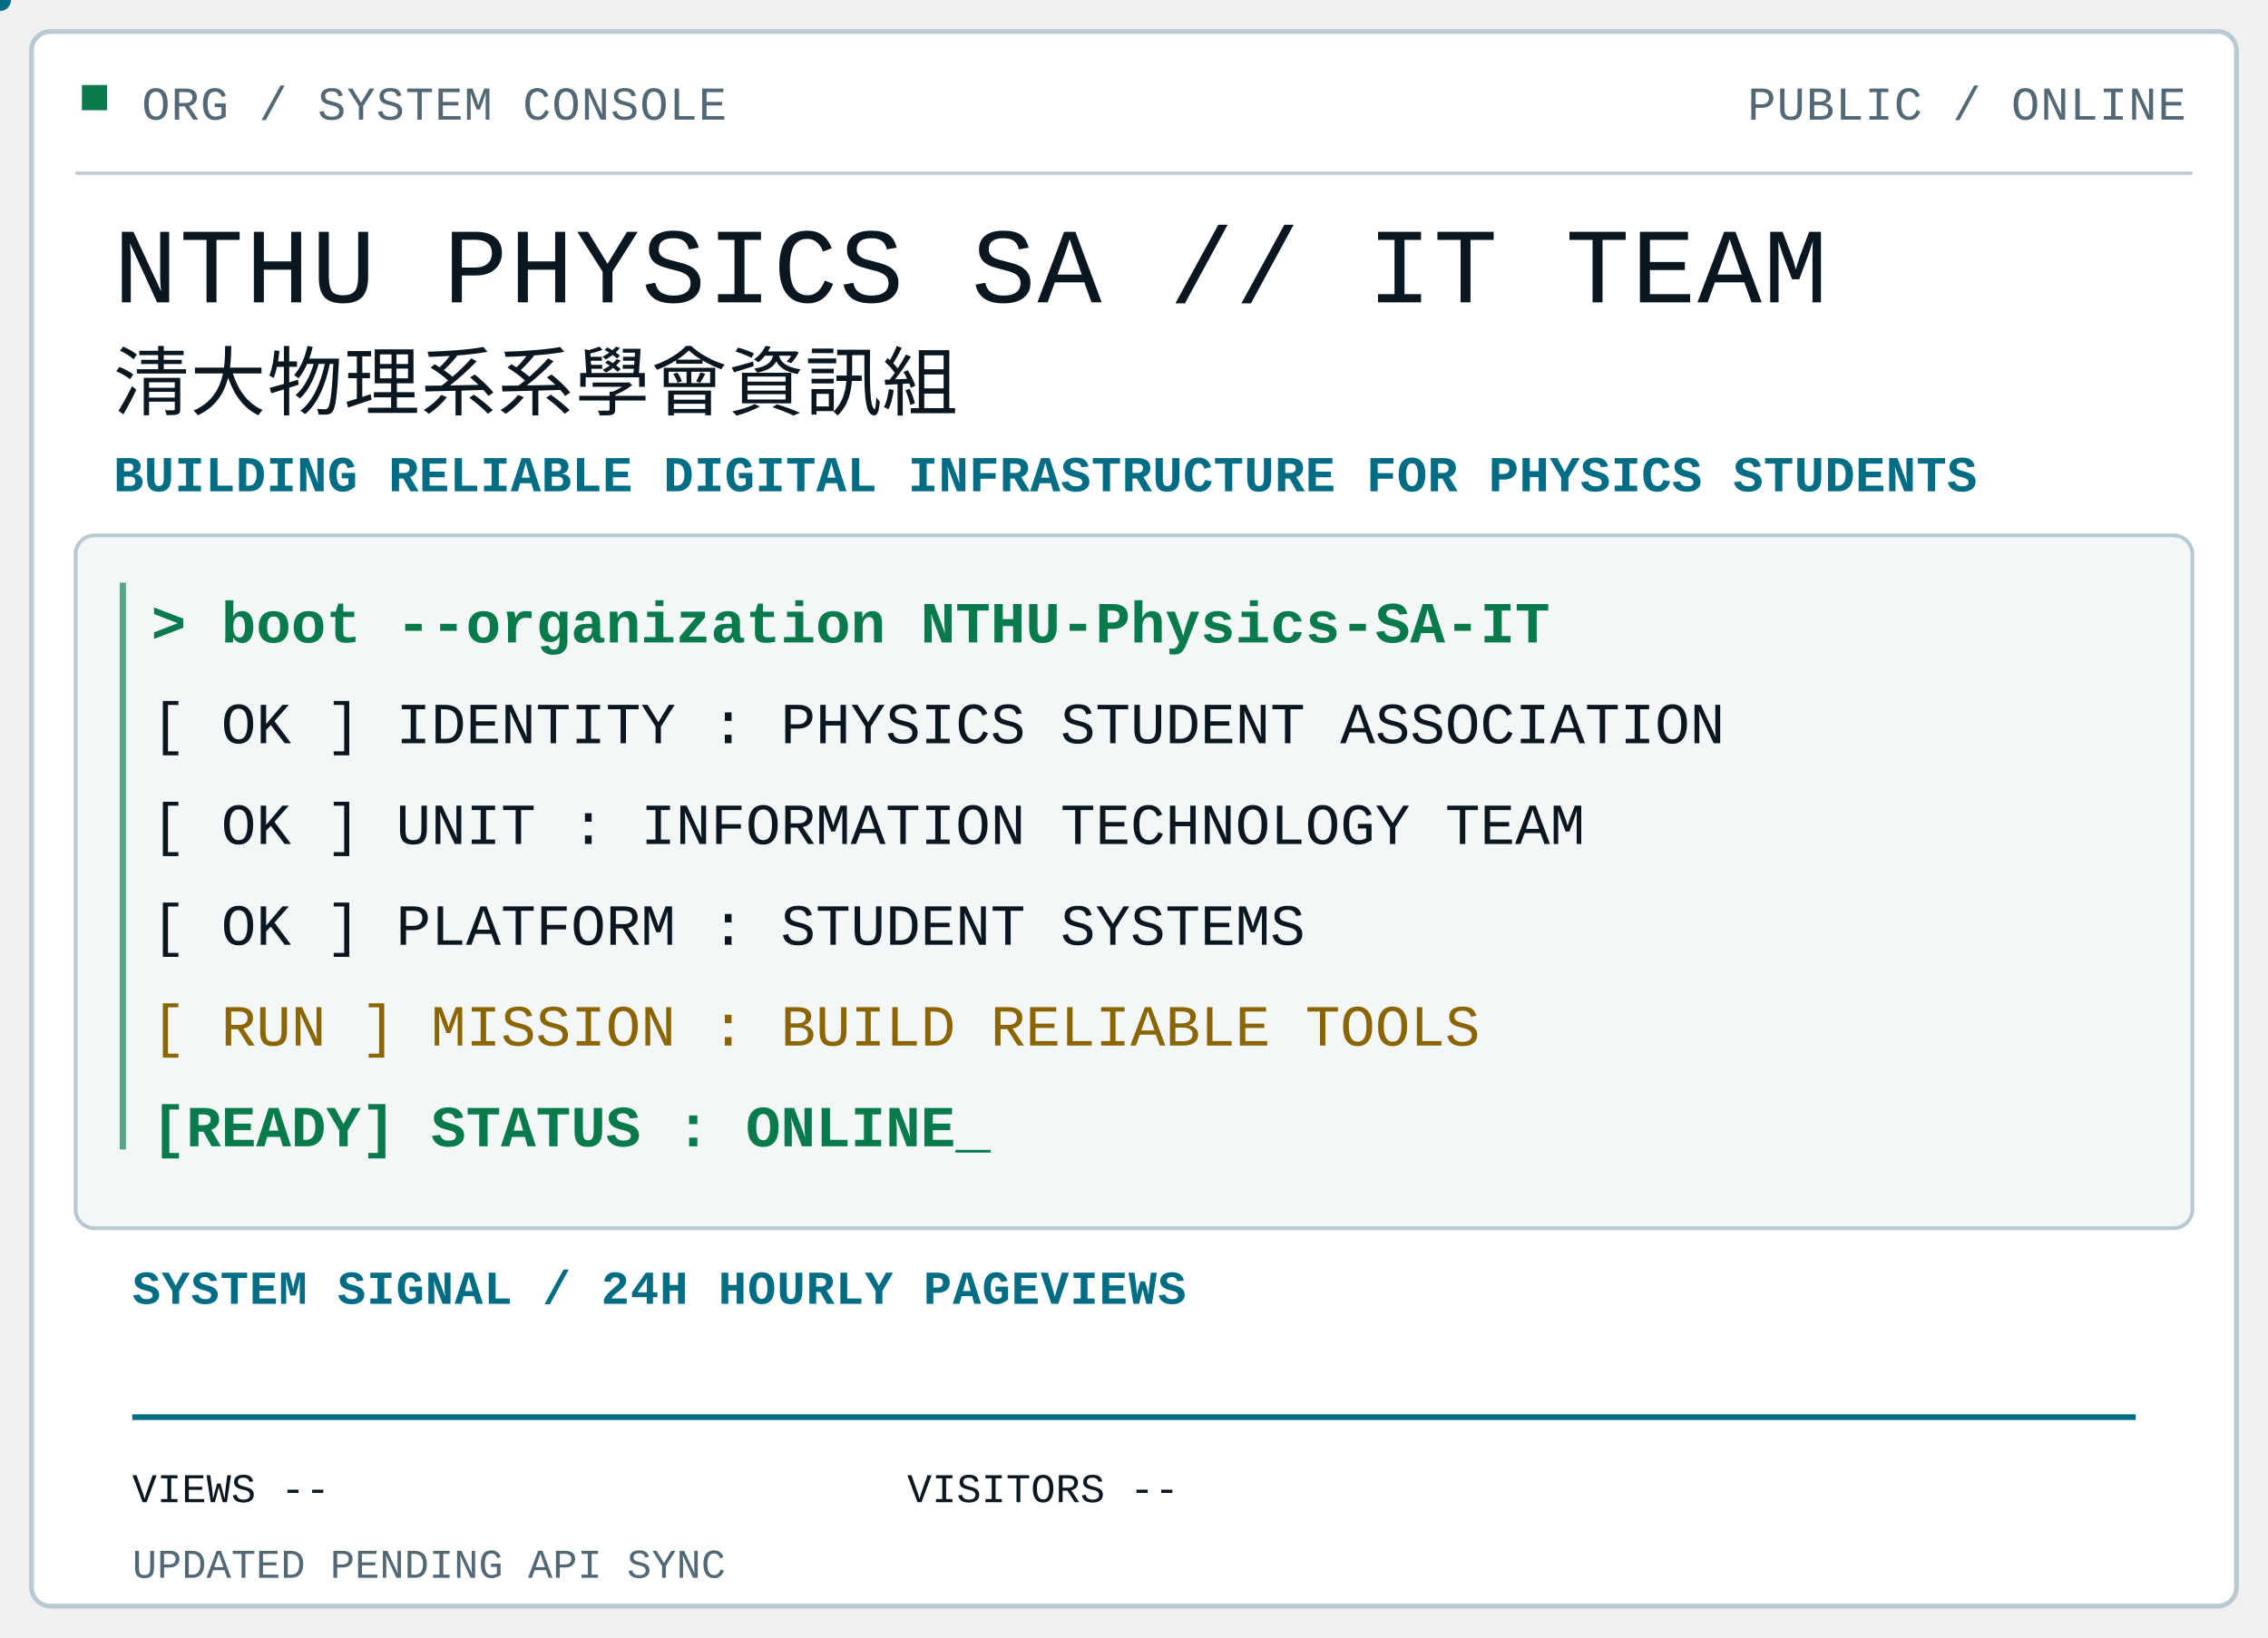
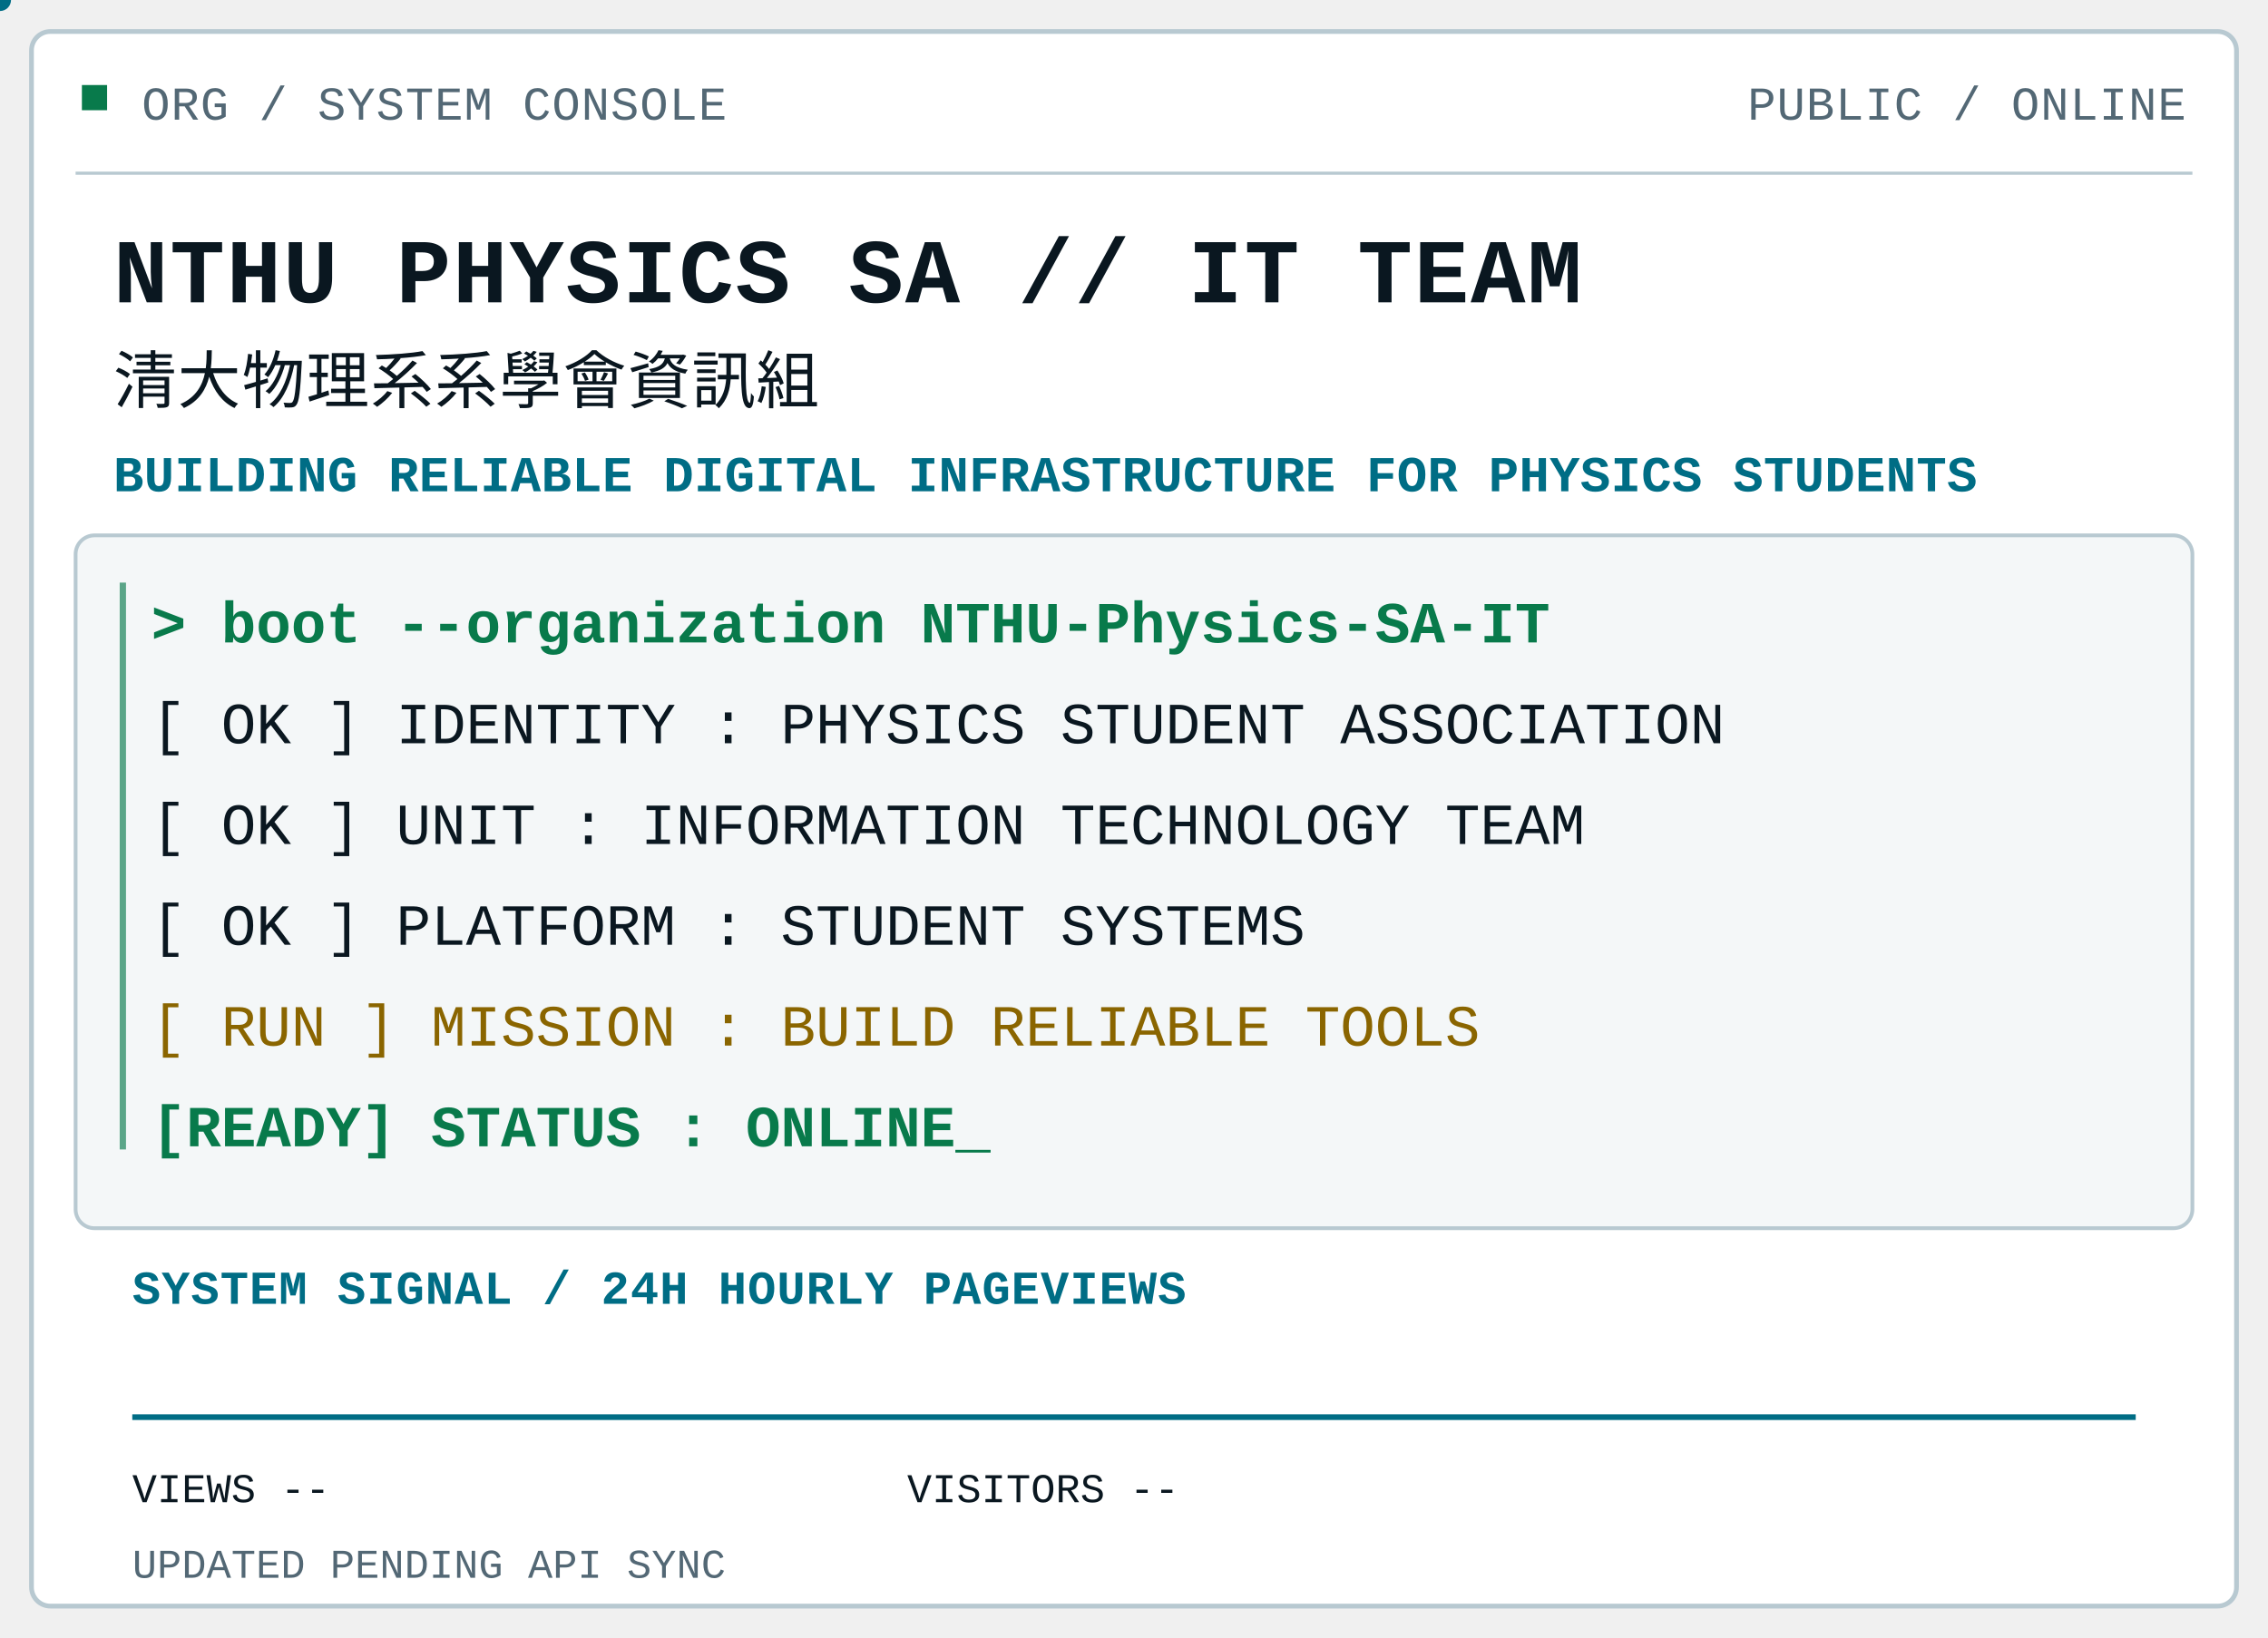
<svg xmlns="http://www.w3.org/2000/svg" viewBox="0 0 720 520" role="img" aria-labelledby="title desc">
  <defs>
    <clipPath id="terminal-reveal">
      <rect x="48" y="181" width="0" height="28">
        <animate attributeName="width" values="0;0;65;130;195;260;325;390;460" keyTimes="0;.08;.2;.32;.44;.56;.68;.82;1" calcMode="discrete" dur="1.4s" begin=".2s" repeatCount="1" fill="freeze" />
      </rect>
      <rect x="48" y="213" width="0" height="28">
        <animate attributeName="width" values="0;0;90;180;270;360;450;520;610" keyTimes="0;.08;.2;.32;.44;.56;.68;.82;1" calcMode="discrete" dur="1s" begin="1.7s" repeatCount="1" fill="freeze" />
      </rect>
      <rect x="48" y="245" width="0" height="28">
        <animate attributeName="width" values="0;0;90;180;270;360;450;520;610" keyTimes="0;.08;.2;.32;.44;.56;.68;.82;1" calcMode="discrete" dur="1s" begin="2.8s" repeatCount="1" fill="freeze" />
      </rect>
      <rect x="48" y="277" width="0" height="28">
        <animate attributeName="width" values="0;0;76;152;228;304;380;460" keyTimes="0;.1;.24;.38;.52;.66;.82;1" calcMode="discrete" dur=".8s" begin="3.9s" repeatCount="1" fill="freeze" />
      </rect>
      <rect x="48" y="309" width="0" height="28">
        <animate attributeName="width" values="0;0;80;160;240;320;400;480" keyTimes="0;.1;.24;.38;.52;.66;.82;1" calcMode="discrete" dur=".8s" begin="4.8s" repeatCount="1" fill="freeze" />
      </rect>
      <rect x="48" y="341" width="0" height="28">
        <animate attributeName="width" values="0;0;60;120;180;240;300;360" keyTimes="0;.1;.24;.38;.52;.66;.82;1" calcMode="discrete" dur=".8s" begin="5.7s" repeatCount="1" fill="freeze" />
      </rect>
    </clipPath>
    <style>
      text {
        font-family: "Courier New", Courier, "Liberation Mono", "DejaVu Sans Mono", monospace;
        font-weight: 500;
      }
      .panel { fill: #FFFFFF; }
      .raised { fill: #F4F7F8; }
      .primary { fill: #0A1720; }
      .muted { fill: #536875; }
      .green { fill: #087A4B; }
      .cyan { fill: #006D85; }
      .amber { fill: #8A6500; }
      .border { stroke: #B8C9D1; }
-       .brand { font-size: 34px; font-weight: 400; letter-spacing: .55px; }
-       .brand-zh { font-size: 24px; font-weight: 400; letter-spacing: .4px; }
+       .brand { font-size: 29px; font-weight: 600; letter-spacing: .55px; }
+       .brand-zh { font-size: 20px; font-weight: 400; letter-spacing: .4px; }
      .tagline { font-size: 16px; font-weight: 600; letter-spacing: .1px; }
      .meta { font-size: 15px; font-weight: 500; letter-spacing: .3px; }
      .terminal { font-size: 18.5px; font-weight: 500; }
      .terminal-strong { font-weight: 600; }
      .signal-heading { font-size: 15px; font-weight: 700; letter-spacing: .3px; }
      .signal-label { font-size: 13px; font-weight: 500; letter-spacing: .2px; }
      .signal-telemetry { font-size: 13px; font-weight: 500; letter-spacing: .05px; }
      @media (prefers-reduced-motion: reduce) {
        .motion-layer { display: none !important; }
        .signal-motion { display: none !important; }
      }
    </style>
  </defs>
  <rect x="10" y="10" width="700" height="500" rx="6" class="panel border" stroke-width="1.5" />
  <path d="M24 55H696" class="border" stroke-width="1" />
  <rect x="26" y="27" width="8" height="8" class="green" />
  <text x="45" y="38" class="meta muted">ORG / SYSTEM CONSOLE</text>
  <text x="694" y="38" text-anchor="end" class="meta muted">PUBLIC / ONLINE</text>
  <text x="36" y="96" class="brand primary">NTHU PHYSICS SA // IT TEAM</text>
-   <text x="36" y="130" class="brand-zh primary">清大物理系系學會資訊組</text>
+   <text x="36" y="128" class="brand-zh primary">清大物理系系學會資訊組</text>
  <text x="36" y="156" class="tagline cyan">BUILDING RELIABLE DIGITAL INFRASTRUCTURE FOR PHYSICS STUDENTS</text>
  <rect x="24" y="170" width="672" height="220" rx="6" class="raised border" stroke-width="1.2" />
  <rect x="38" y="185" width="2" height="180" class="green" opacity=".65" />
  <g class="static-fallback terminal">
    <text x="48" y="204" class="green terminal-strong">&gt; boot --organization NTHU-Physics-SA-IT</text>
    <text x="48" y="236" class="primary">[ OK ] IDENTITY     : PHYSICS STUDENT ASSOCIATION</text>
    <text x="48" y="268" class="primary">[ OK ] UNIT         : INFORMATION TECHNOLOGY TEAM</text>
    <text x="48" y="300" class="primary">[ OK ] PLATFORM     : STUDENT SYSTEMS</text>
    <text x="48" y="332" class="amber">[ RUN ] MISSION     : BUILD RELIABLE TOOLS</text>
    <text x="48" y="364" class="green terminal-strong">[READY] STATUS      : ONLINE_</text>
  </g>
  <g class="motion-layer">
    <rect x="44" y="178" width="640" height="194" class="raised" opacity="0">
      <set attributeName="opacity" to="1" begin=".05s" fill="freeze" />
    </rect>
    <g class="terminal" clip-path="url(#terminal-reveal)">
      <text x="48" y="204" class="green terminal-strong">&gt; boot --organization NTHU-Physics-SA-IT</text>
      <text x="48" y="236" class="primary">[ OK ] IDENTITY     : PHYSICS STUDENT ASSOCIATION</text>
      <text x="48" y="268" class="primary">[ OK ] UNIT         : INFORMATION TECHNOLOGY TEAM</text>
      <text x="48" y="300" class="primary">[ OK ] PLATFORM     : STUDENT SYSTEMS</text>
      <text x="48" y="332" class="amber">[ RUN ] MISSION     : BUILD RELIABLE TOOLS</text>
      <text x="48" y="364" class="green terminal-strong">[READY] STATUS      : ONLINE</text>
    </g>
    <rect x="365" y="348" width="10" height="20" class="green" opacity="0">
      <animate attributeName="opacity" values="1;0;1" dur="1.2s" begin="6.6s" repeatCount="indefinite" />
    </rect>
  </g>
  <g aria-label="Umami traffic snapshot" data-generated-at="pending" data-pageviews="pending" data-visitors="pending">
    <text x="42" y="414" class="signal-heading cyan">SYSTEM SIGNAL / 24H HOURLY PAGEVIEWS</text>
    <path d="M42 450H678" class="border" stroke-width="1" opacity=".55" />
    <path data-umami-signal="mobile" d="M42 450L69.7 450L97.3 450L125 450L152.6 450L180.3 450L207.9 450L235.6 450L263.2 450L290.9 450L318.5 450L346.2 450L373.8 450L401.5 450L429.1 450L456.8 450L484.4 450L512.1 450L539.7 450L567.4 450L595 450L622.7 450L650.3 450L678 450" fill="none" stroke="#006D85" stroke-width="1.8" />
    <g class="signal-motion" aria-hidden="true">
      <circle r="3.5" class="cyan">
        <animateMotion dur="10s" repeatCount="indefinite" path="M42 450L69.7 450L97.3 450L125 450L152.6 450L180.3 450L207.9 450L235.6 450L263.2 450L290.9 450L318.5 450L346.2 450L373.8 450L401.5 450L429.1 450L456.8 450L484.4 450L512.1 450L539.7 450L567.4 450L595 450L622.7 450L650.3 450L678 450" />
      </circle>
    </g>
    <text x="42" y="477" class="signal-telemetry primary">VIEWS --</text>
    <text x="288" y="477" class="signal-telemetry primary">VISITORS --</text>
    <text x="42" y="501" class="signal-telemetry muted">UPDATED PENDING API SYNC</text>
  </g>
</svg>
